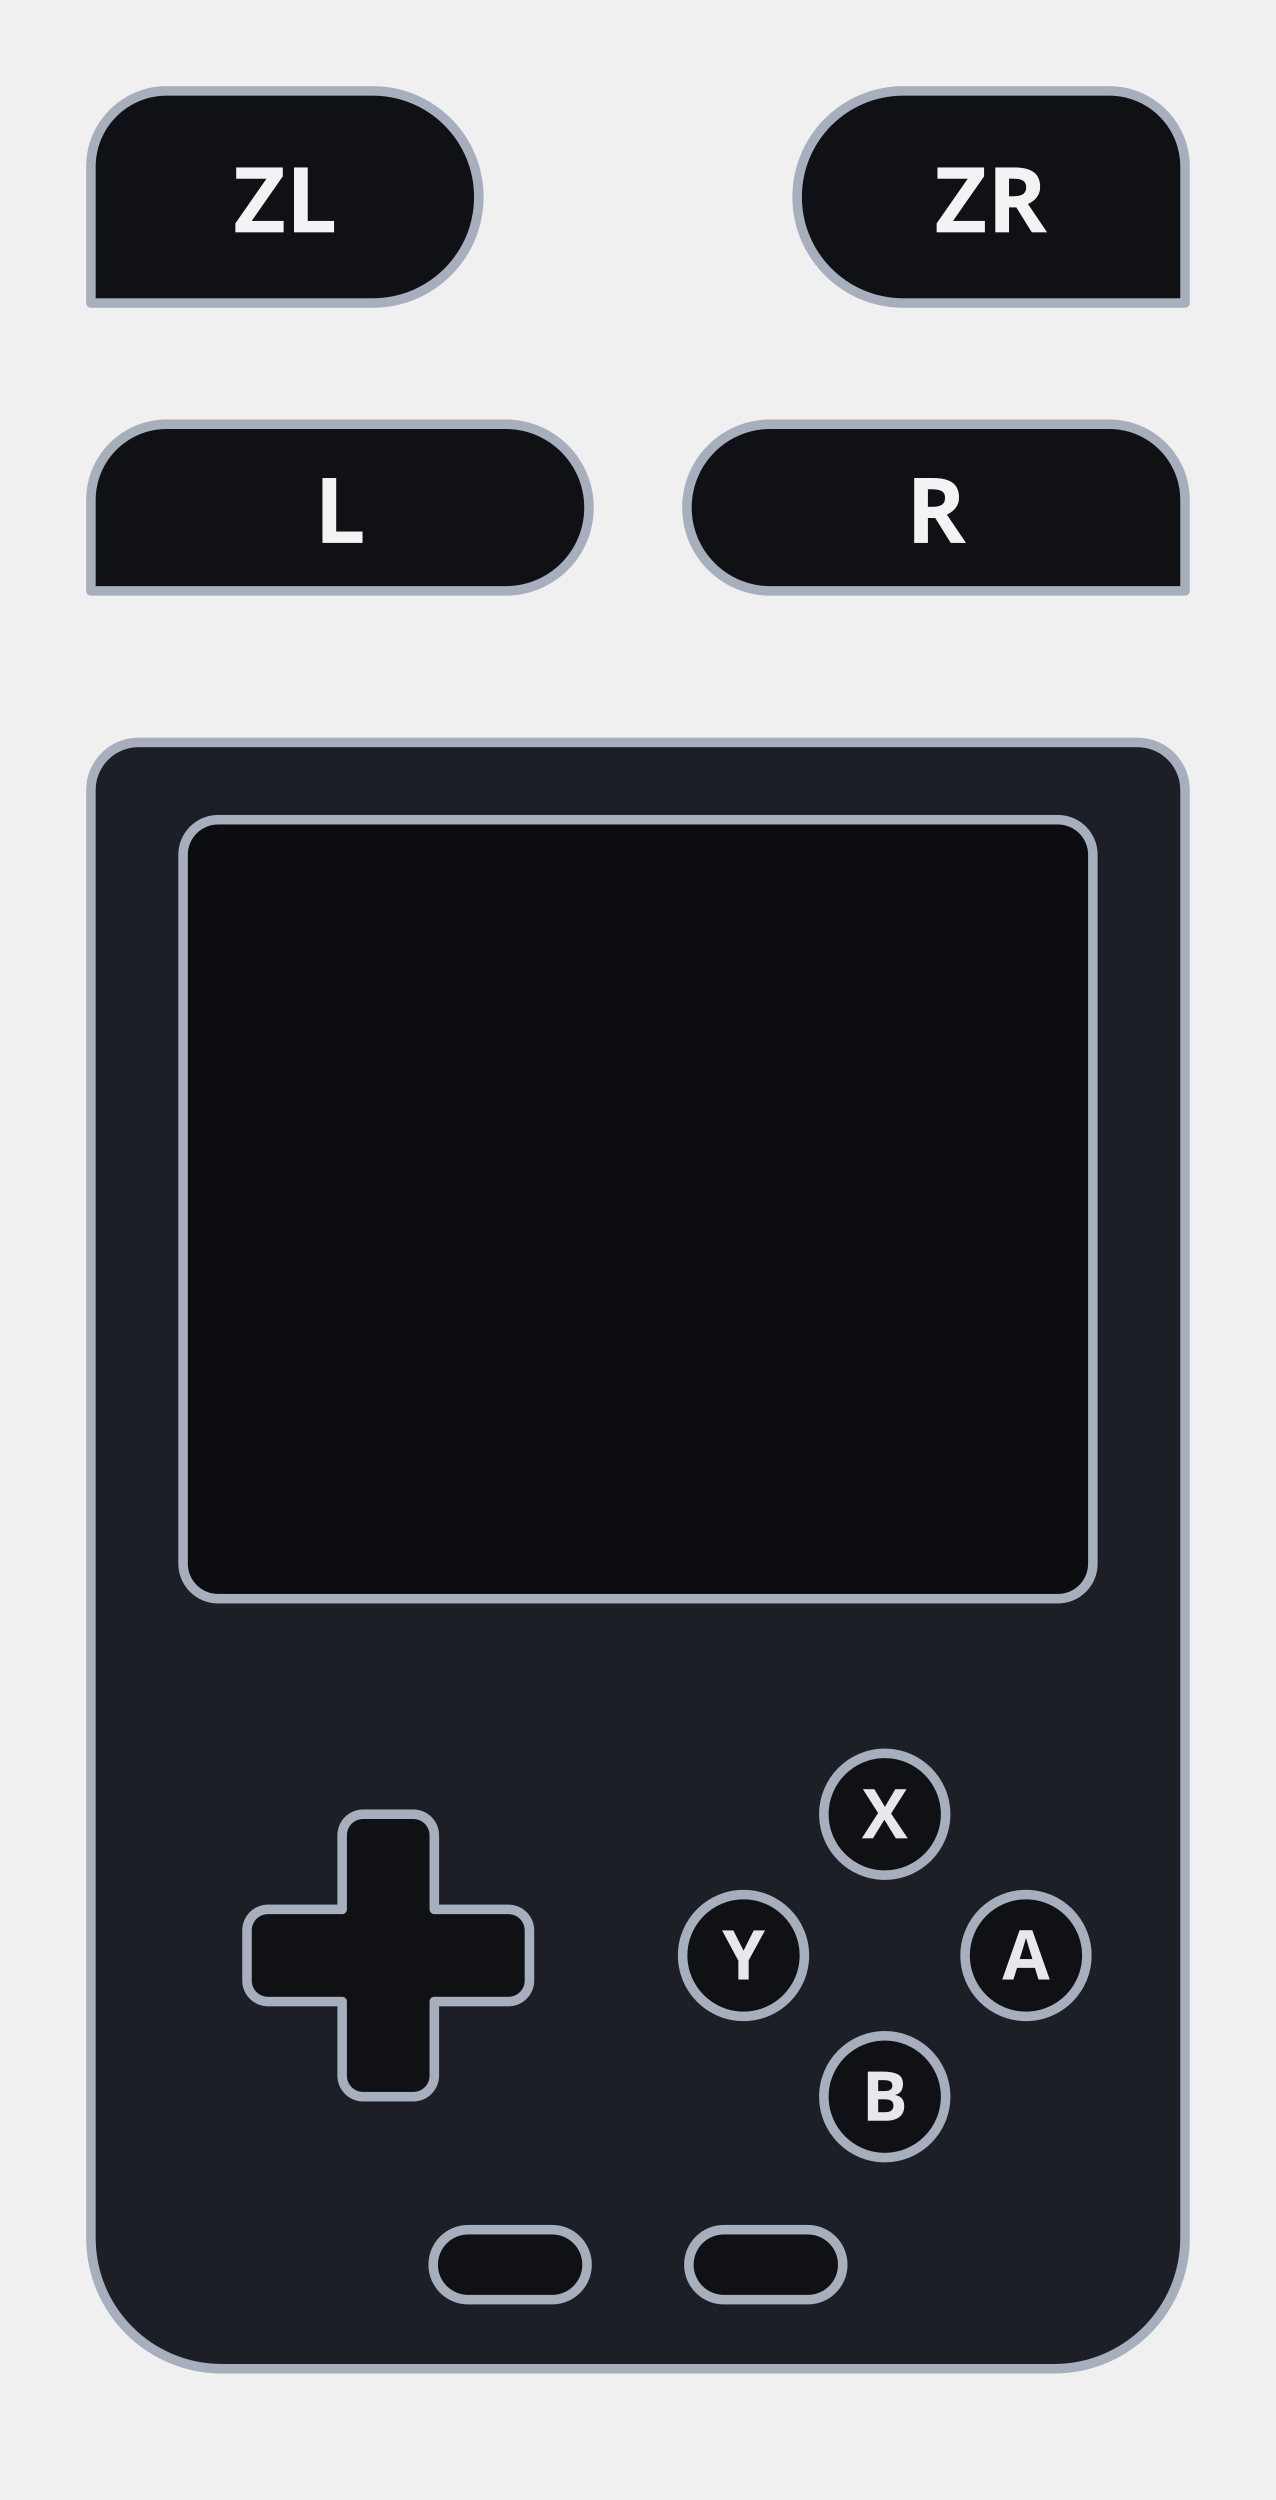
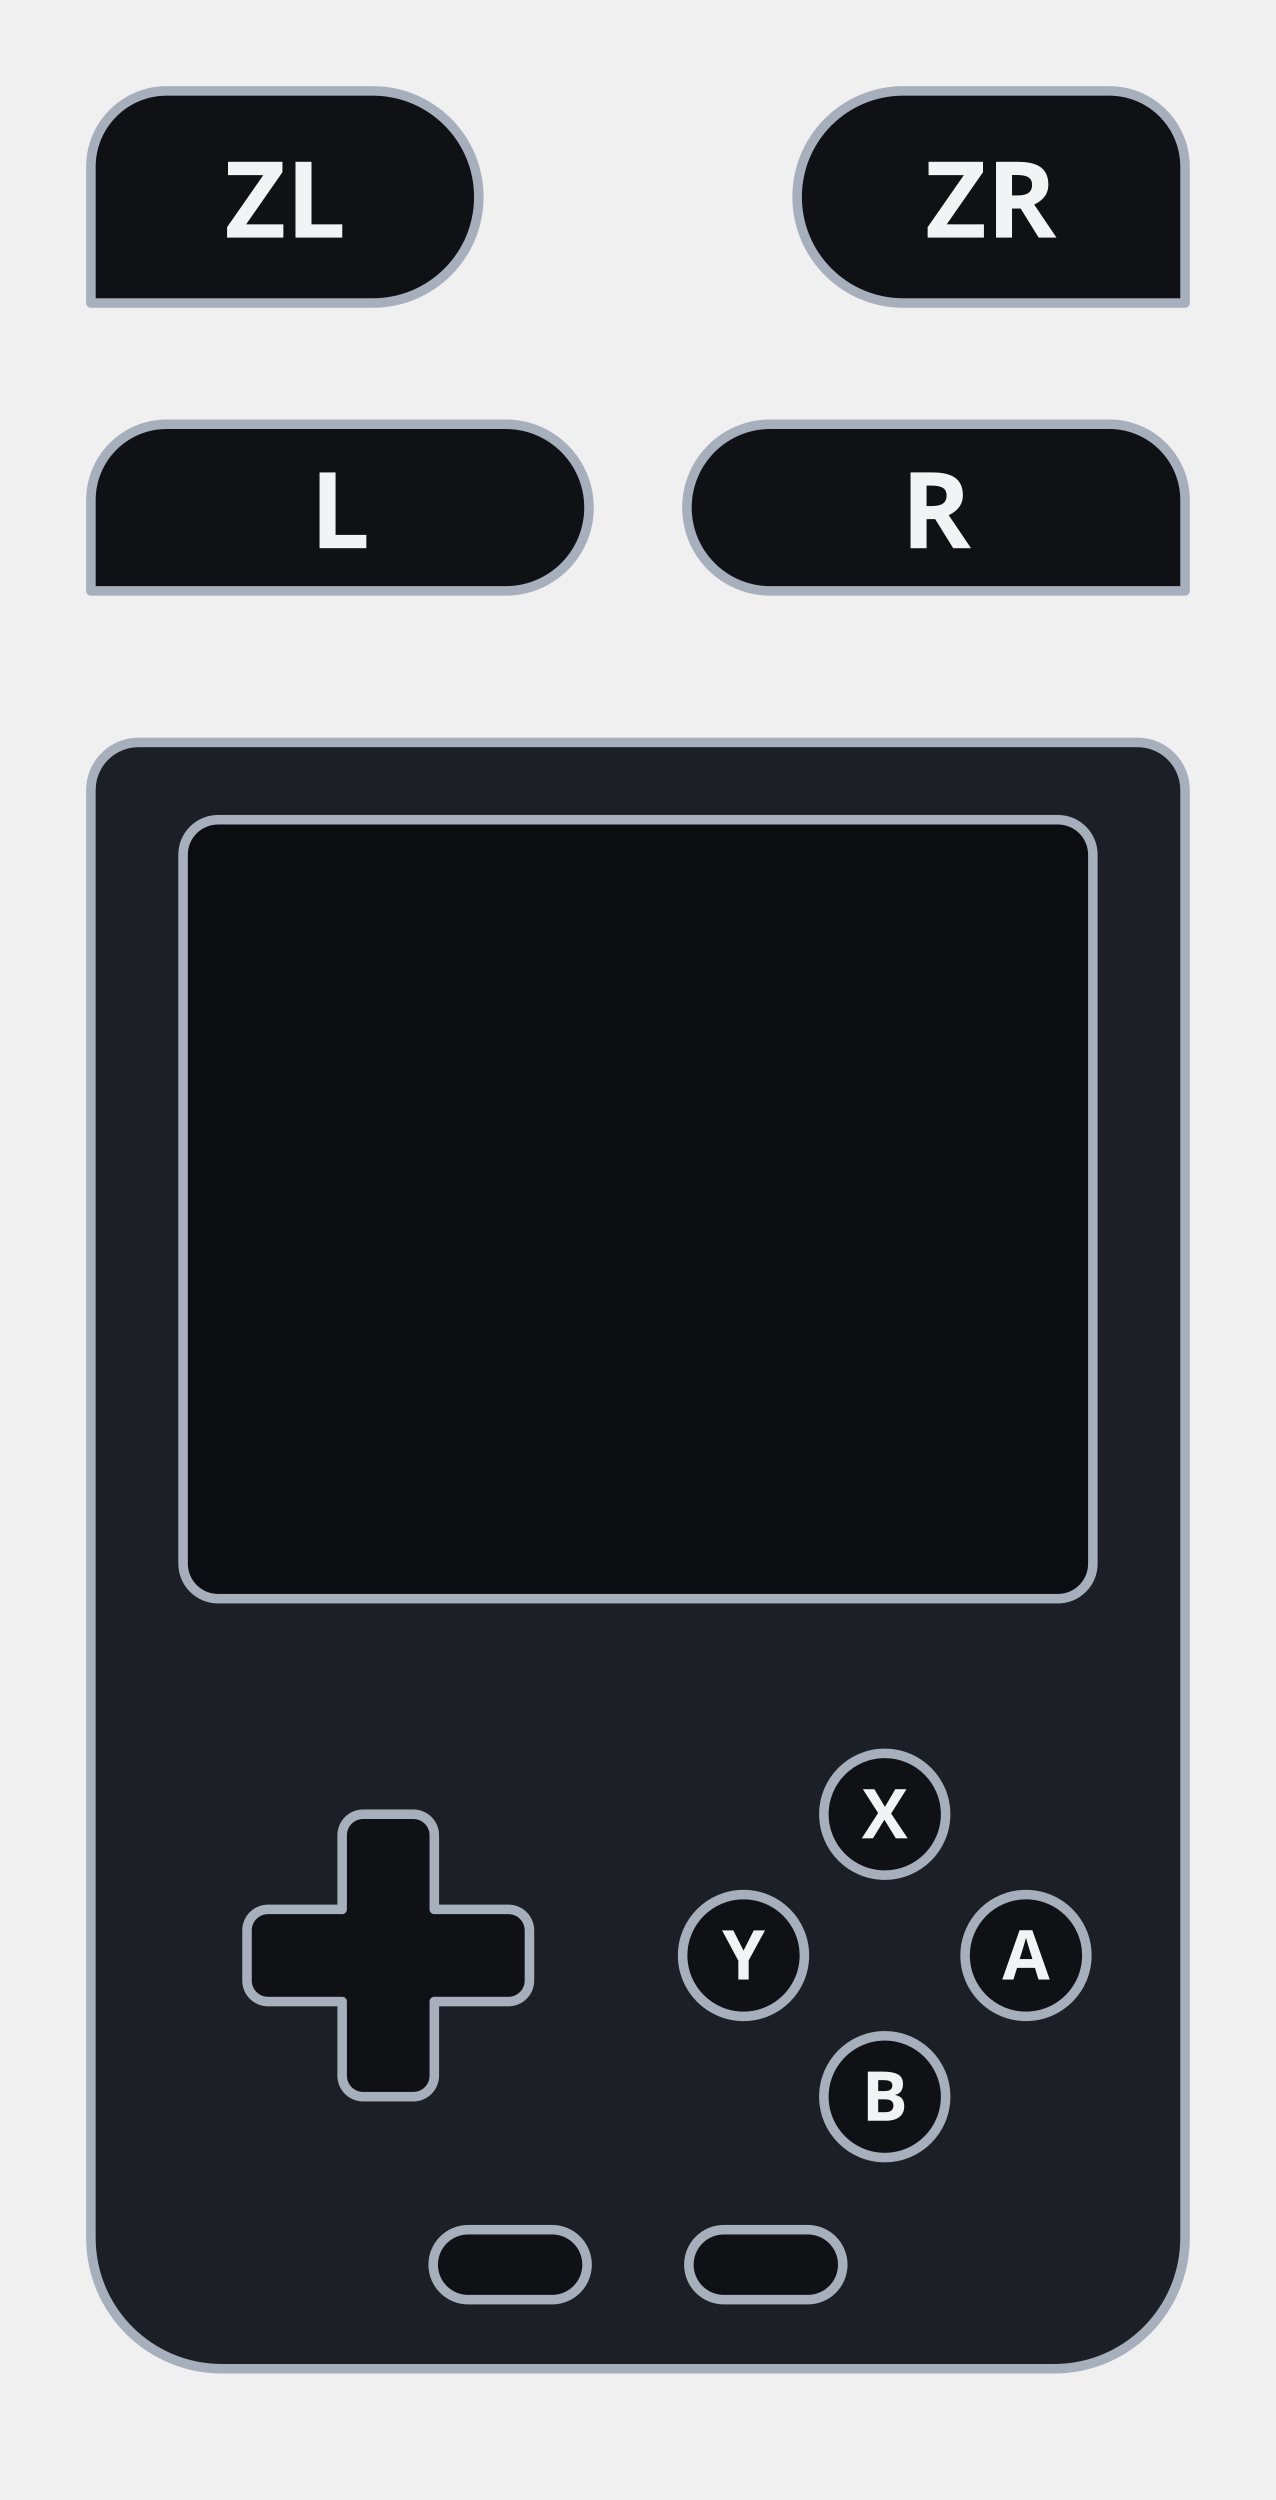
<svg xmlns="http://www.w3.org/2000/svg" width="334.382" height="655.167" viewBox="-2.39 -194.727 364.78 714.727" style="overflow:visible;display:block">
  <defs>
    <linearGradient id="pb" x1="0" y1="0" x2="0" y2="1">
      <stop offset="0" stop-color="#1C1F26" />
      <stop offset="1" stop-color="#1C1F26" />
    </linearGradient>
    <linearGradient id="rim" x1="0" y1="0" x2="0" y2="1">
      <stop offset="0" stop-color="#fff" stop-opacity=".16" />
      <stop offset=".35" stop-color="#fff" stop-opacity="0" />
    </linearGradient>
    <radialGradient id="floor">
      <stop offset="0" stop-color="#000" stop-opacity=".55" />
      <stop offset="1" stop-color="#000" stop-opacity="0" />
    </radialGradient>
  </defs>
  <defs />
  <defs />
  <path d="M37.2,17.525 H322.8 A13.6,13.6 0 0 1 336.4,31.125 V445.075 A37.4,37.4 0 0 1 299,482.475 H61 A37.4,37.4 0 0 1 23.6,445.075 V31.125 A13.6,13.6 0 0 1 37.2,17.525 Z" fill="#1C1F26" stroke="#A7AEBC" stroke-width="2.5" vector-effect="non-scaling-stroke" />
  <rect x="49.95" y="39.625" width="260.1" height="222.7" rx="10" fill="#0C0D11" stroke="#A7AEBC" stroke-width="2.5" vector-effect="non-scaling-stroke" />
  <clipPath id="dp232">
    <path d="M95.425,329.95 A6,6 0 0 1 101.425,323.95 H115.775 A6,6 0 0 1 121.775,329.95 V351.15 H142.975 A6,6 0 0 1 148.975,357.15 V371.5 A6,6 0 0 1 142.975,377.5 H121.775 V398.7 A6,6 0 0 1 115.775,404.7 H101.425 A6,6 0 0 1 95.425,398.7 V377.5 H74.225 A6,6 0 0 1 68.225,371.5 V357.15 A6,6 0 0 1 74.225,351.15 H95.425 Z" />
  </clipPath>
  <path d="M95.425,329.95 A6,6 0 0 1 101.425,323.95 H115.775 A6,6 0 0 1 121.775,329.95 V351.15 H142.975 A6,6 0 0 1 148.975,357.15 V371.5 A6,6 0 0 1 142.975,377.5 H121.775 V398.7 A6,6 0 0 1 115.775,404.7 H101.425 A6,6 0 0 1 95.425,398.7 V377.5 H74.225 A6,6 0 0 1 68.225,371.5 V357.15 A6,6 0 0 1 74.225,351.15 H95.425 Z" fill="#0F1115" stroke="#A7AEBC" stroke-width="2.5" vector-effect="non-scaling-stroke" stroke-linejoin="round" class="hDup24" display="none" />
  <rect x="95.425" y="323.95" width="26.35" height="27.2" fill="#72D6E8" clip-path="url(#dp232)" class="hDup25" display="none" />
  <path d="M95.425,329.95 A6,6 0 0 1 101.425,323.95 H115.775 A6,6 0 0 1 121.775,329.95 V351.15 H142.975 A6,6 0 0 1 148.975,357.15 V371.5 A6,6 0 0 1 142.975,377.5 H121.775 V398.7 A6,6 0 0 1 115.775,404.7 H101.425 A6,6 0 0 1 95.425,398.7 V377.5 H74.225 A6,6 0 0 1 68.225,371.5 V357.15 A6,6 0 0 1 74.225,351.15 H95.425 Z" fill="#0F1115" stroke="#A7AEBC" stroke-width="2.5" vector-effect="non-scaling-stroke" stroke-linejoin="round" class="hDdown27" display="none" />
  <rect x="95.425" y="377.5" width="26.35" height="27.2" fill="#72D6E8" clip-path="url(#dp232)" class="hDdown28" display="none" />
  <path d="M95.425,329.95 A6,6 0 0 1 101.425,323.95 H115.775 A6,6 0 0 1 121.775,329.95 V351.15 H142.975 A6,6 0 0 1 148.975,357.15 V371.5 A6,6 0 0 1 142.975,377.5 H121.775 V398.7 A6,6 0 0 1 115.775,404.7 H101.425 A6,6 0 0 1 95.425,398.7 V377.5 H74.225 A6,6 0 0 1 68.225,371.5 V357.15 A6,6 0 0 1 74.225,351.15 H95.425 Z" fill="#0F1115" stroke="#A7AEBC" stroke-width="2.5" vector-effect="non-scaling-stroke" stroke-linejoin="round" class="hDleft30" display="none" />
  <rect x="68.225" y="351.15" width="27.2" height="26.35" fill="#72D6E8" clip-path="url(#dp232)" class="hDleft31" display="none" />
  <path d="M95.425,329.95 A6,6 0 0 1 101.425,323.95 H115.775 A6,6 0 0 1 121.775,329.95 V351.15 H142.975 A6,6 0 0 1 148.975,357.15 V371.5 A6,6 0 0 1 142.975,377.5 H121.775 V398.7 A6,6 0 0 1 115.775,404.7 H101.425 A6,6 0 0 1 95.425,398.7 V377.5 H74.225 A6,6 0 0 1 68.225,371.5 V357.15 A6,6 0 0 1 74.225,351.15 H95.425 Z" fill="#0F1115" stroke="#A7AEBC" stroke-width="2.5" vector-effect="non-scaling-stroke" stroke-linejoin="round" class="hDright33" display="none" />
  <rect x="121.775" y="351.15" width="27.2" height="26.35" fill="#72D6E8" clip-path="url(#dp232)" class="hDright34" display="none" />
  <path d="M95.425,329.95 A6,6 0 0 1 101.425,323.95 H115.775 A6,6 0 0 1 121.775,329.95 V351.15 H142.975 A6,6 0 0 1 148.975,357.15 V371.5 A6,6 0 0 1 142.975,377.5 H121.775 V398.7 A6,6 0 0 1 115.775,404.7 H101.425 A6,6 0 0 1 95.425,398.7 V377.5 H74.225 A6,6 0 0 1 68.225,371.5 V357.15 A6,6 0 0 1 74.225,351.15 H95.425 Z" fill="#0F1115" stroke="#A7AEBC" stroke-width="2.5" vector-effect="non-scaling-stroke" stroke-linejoin="round" class="p8x26" />
  <mask id="Y_ring239m95" maskUnits="userSpaceOnUse" x="-5000" y="-5000" width="10000" height="10000">
    <rect x="-5000" y="-5000" width="10000" height="10000" fill="#fff" />
    <circle cx="250.55" cy="323.95" r="17.404" fill="#000" stroke="#000" stroke-width="7.636" stroke-linejoin="round" />
  </mask>
  <circle cx="250.55" cy="323.95" r="17.404" fill="none" stroke="#72D6E8" stroke-width="13.091" stroke-linejoin="round" mask="url(#Y_ring239m95)" class="hY9" display="none" />
  <circle cx="250.55" cy="323.95" r="17.404" fill="#0F1115" stroke="#A7AEBC" stroke-width="2.5" vector-effect="non-scaling-stroke" class="p3x10" />
-   <text x="250.55" y="323.95" fill="#E6E8EC" font-family="sans-serif" font-weight="700" font-size="19.666" text-anchor="middle" class="p3x11" dy="6.88">X</text>
+   <text x="250.55" y="323.95" fill="#F2F3F5" font-family="sans-serif" font-weight="700" font-size="19.666" text-anchor="middle" class="p3x11" dy="6.88">X</text>
  <mask id="X_ring238m94" maskUnits="userSpaceOnUse" x="-5000" y="-5000" width="10000" height="10000">
    <rect x="-5000" y="-5000" width="10000" height="10000" fill="#fff" />
    <circle cx="210.175" cy="364.325" r="17.404" fill="#000" stroke="#000" stroke-width="7.636" stroke-linejoin="round" />
  </mask>
  <circle cx="210.175" cy="364.325" r="17.404" fill="none" stroke="#72D6E8" stroke-width="13.091" stroke-linejoin="round" mask="url(#X_ring238m94)" class="hX6" display="none" />
  <circle cx="210.175" cy="364.325" r="17.404" fill="#0F1115" stroke="#A7AEBC" stroke-width="2.5" vector-effect="non-scaling-stroke" class="p2x7" />
-   <text x="210.175" y="364.325" fill="#E6E8EC" font-family="sans-serif" font-weight="700" font-size="19.666" text-anchor="middle" class="p2x8" dy="6.88">Y</text>
+   <text x="210.175" y="364.325" fill="#F2F3F5" font-family="sans-serif" font-weight="700" font-size="19.666" text-anchor="middle" class="p2x8" dy="6.88">Y</text>
  <mask id="B_ring237m93" maskUnits="userSpaceOnUse" x="-5000" y="-5000" width="10000" height="10000">
    <rect x="-5000" y="-5000" width="10000" height="10000" fill="#fff" />
    <circle cx="290.925" cy="364.325" r="17.404" fill="#000" stroke="#000" stroke-width="7.636" stroke-linejoin="round" />
  </mask>
  <circle cx="290.925" cy="364.325" r="17.404" fill="none" stroke="#72D6E8" stroke-width="13.091" stroke-linejoin="round" mask="url(#B_ring237m93)" class="hB3" display="none" />
  <circle cx="290.925" cy="364.325" r="17.404" fill="#0F1115" stroke="#A7AEBC" stroke-width="2.5" vector-effect="non-scaling-stroke" class="p1x4" />
-   <text x="290.925" y="364.325" fill="#E6E8EC" font-family="sans-serif" font-weight="700" font-size="19.666" text-anchor="middle" class="p1x5" dy="6.88">A</text>
+   <text x="290.925" y="364.325" fill="#F2F3F5" font-family="sans-serif" font-weight="700" font-size="19.666" text-anchor="middle" class="p1x5" dy="6.88">A</text>
  <mask id="A_ring236m92" maskUnits="userSpaceOnUse" x="-5000" y="-5000" width="10000" height="10000">
    <rect x="-5000" y="-5000" width="10000" height="10000" fill="#fff" />
    <circle cx="250.55" cy="404.7" r="17.404" fill="#000" stroke="#000" stroke-width="7.636" stroke-linejoin="round" />
  </mask>
  <circle cx="250.55" cy="404.7" r="17.404" fill="none" stroke="#72D6E8" stroke-width="13.091" stroke-linejoin="round" mask="url(#A_ring236m92)" class="hA0" display="none" />
  <circle cx="250.55" cy="404.7" r="17.404" fill="#0F1115" stroke="#A7AEBC" stroke-width="2.5" vector-effect="non-scaling-stroke" class="p0x1" />
-   <text x="250.55" y="404.7" fill="#E6E8EC" font-family="sans-serif" font-weight="700" font-size="19.666" text-anchor="middle" class="p0x2" dy="6.88">B</text>
+   <text x="250.55" y="404.7" fill="#F2F3F5" font-family="sans-serif" font-weight="700" font-size="19.666" text-anchor="middle" class="p0x2" dy="6.88">B</text>
  <mask id="SELECT_ring251m101" maskUnits="userSpaceOnUse" x="-5000" y="-5000" width="10000" height="10000">
    <rect x="-5000" y="-5000" width="10000" height="10000" fill="#fff" />
    <rect x="121.45" y="442.725" width="44" height="20" rx="10" fill="#000" stroke="#000" stroke-width="7.636" stroke-linejoin="round" />
  </mask>
  <rect x="121.45" y="442.725" width="44" height="20" rx="10" fill="none" stroke="#72D6E8" stroke-width="13.091" stroke-linejoin="round" mask="url(#SELECT_ring251m101)" class="hSELECT38" display="none" />
  <rect x="121.45" y="442.725" width="44" height="20" rx="10" fill="#0F1115" stroke="#A7AEBC" stroke-width="2.5" vector-effect="non-scaling-stroke" class="p13x39" />
  <mask id="START_ring250m100" maskUnits="userSpaceOnUse" x="-5000" y="-5000" width="10000" height="10000">
    <rect x="-5000" y="-5000" width="10000" height="10000" fill="#fff" />
    <rect x="194.55" y="442.725" width="44" height="20" rx="10" fill="#000" stroke="#000" stroke-width="7.636" stroke-linejoin="round" />
  </mask>
  <rect x="194.55" y="442.725" width="44" height="20" rx="10" fill="none" stroke="#72D6E8" stroke-width="13.091" stroke-linejoin="round" mask="url(#START_ring250m100)" class="hSTART36" display="none" />
  <rect x="194.55" y="442.725" width="44" height="20" rx="10" fill="#0F1115" stroke="#A7AEBC" stroke-width="2.5" vector-effect="non-scaling-stroke" class="p12x37" />
  <mask id="LB_ring240m96" maskUnits="userSpaceOnUse" x="-5000" y="-5000" width="10000" height="10000">
    <rect x="-5000" y="-5000" width="10000" height="10000" fill="#fff" />
    <path d="M23.6,-25.792 V-51.782 A21.658,21.658 0 0 1 45.258,-73.44 H142.176 A23.824,23.824 0 0 1 142.176,-25.792 Z" fill="#000" stroke="#000" stroke-width="7.636" stroke-linejoin="round" />
  </mask>
  <path d="M23.6,-25.792 V-51.782 A21.658,21.658 0 0 1 45.258,-73.44 H142.176 A23.824,23.824 0 0 1 142.176,-25.792 Z" fill="none" stroke="#72D6E8" stroke-width="13.091" stroke-linejoin="round" mask="url(#LB_ring240m96)" class="hLB12" display="none" />
  <path d="M23.6,-25.792 V-51.782 A21.658,21.658 0 0 1 45.258,-73.44 H142.176 A23.824,23.824 0 0 1 142.176,-25.792 Z" fill="#0F1115" stroke="#A7AEBC" stroke-width="2.5" vector-effect="non-scaling-stroke" stroke-linejoin="round" class="p4x13" />
-   <text x="94.8" y="-48.616" fill="#F2F3F5" font-family="sans-serif" font-weight="700" font-size="25.99" text-anchor="middle" class="p4x14" dy="9.10">L</text>
+   <text x="94.8" y="-48.616" fill="#F2F3F5" font-family="sans-serif" font-weight="700" font-size="30.322" text-anchor="middle" class="p4x14" dy="10.61">L</text>
  <mask id="LT_ring242m98" maskUnits="userSpaceOnUse" x="-5000" y="-5000" width="10000" height="10000">
    <rect x="-5000" y="-5000" width="10000" height="10000" fill="#fff" />
    <path d="M23.6,-108.094 V-147.079 A21.658,21.658 0 0 1 45.258,-168.737 H104.35 A30.322,30.322 0 0 1 104.35,-108.094 Z" fill="#000" stroke="#000" stroke-width="7.636" stroke-linejoin="round" />
  </mask>
  <path d="M23.6,-108.094 V-147.079 A21.658,21.658 0 0 1 45.258,-168.737 H104.35 A30.322,30.322 0 0 1 104.35,-108.094 Z" fill="none" stroke="#72D6E8" stroke-width="13.091" stroke-linejoin="round" mask="url(#LT_ring242m98)" class="hLT18" display="none" />
  <path d="M23.6,-108.094 V-147.079 A21.658,21.658 0 0 1 45.258,-168.737 H104.35 A30.322,30.322 0 0 1 104.35,-108.094 Z" fill="#0F1115" stroke="#A7AEBC" stroke-width="2.5" vector-effect="non-scaling-stroke" stroke-linejoin="round" class="p6x19" />
-   <text x="79.136" y="-137.416" fill="#F2F3F5" font-family="sans-serif" font-weight="700" font-size="25.99" text-anchor="middle" class="p6x20" dy="9.10">ZL</text>
+   <text x="79.136" y="-137.416" fill="#F2F3F5" font-family="sans-serif" font-weight="700" font-size="30.322" text-anchor="middle" class="p6x20" dy="10.61">ZL</text>
  <mask id="RB_ring241m97" maskUnits="userSpaceOnUse" x="-5000" y="-5000" width="10000" height="10000">
    <rect x="-5000" y="-5000" width="10000" height="10000" fill="#fff" />
    <path d="M336.4,-25.792 V-51.782 A21.658,21.658 0 0 0 314.742,-73.44 H217.824 A23.824,23.824 0 0 0 217.824,-25.792 Z" fill="#000" stroke="#000" stroke-width="7.636" stroke-linejoin="round" />
  </mask>
  <path d="M336.4,-25.792 V-51.782 A21.658,21.658 0 0 0 314.742,-73.44 H217.824 A23.824,23.824 0 0 0 217.824,-25.792 Z" fill="none" stroke="#72D6E8" stroke-width="13.091" stroke-linejoin="round" mask="url(#RB_ring241m97)" class="hRB15" display="none" />
  <path d="M336.4,-25.792 V-51.782 A21.658,21.658 0 0 0 314.742,-73.44 H217.824 A23.824,23.824 0 0 0 217.824,-25.792 Z" fill="#0F1115" stroke="#A7AEBC" stroke-width="2.5" vector-effect="non-scaling-stroke" stroke-linejoin="round" class="p5x16" />
-   <text x="265.2" y="-48.616" fill="#F2F3F5" font-family="sans-serif" font-weight="700" font-size="25.99" text-anchor="middle" class="p5x17" dy="9.10">R</text>
+   <text x="265.2" y="-48.616" fill="#F2F3F5" font-family="sans-serif" font-weight="700" font-size="30.322" text-anchor="middle" class="p5x17" dy="10.61">R</text>
  <mask id="RT_ring243m99" maskUnits="userSpaceOnUse" x="-5000" y="-5000" width="10000" height="10000">
    <rect x="-5000" y="-5000" width="10000" height="10000" fill="#fff" />
    <path d="M336.4,-108.094 V-147.079 A21.658,21.658 0 0 0 314.742,-168.737 H255.65 A30.322,30.322 0 0 0 255.65,-108.094 Z" fill="#000" stroke="#000" stroke-width="7.636" stroke-linejoin="round" />
  </mask>
  <path d="M336.4,-108.094 V-147.079 A21.658,21.658 0 0 0 314.742,-168.737 H255.65 A30.322,30.322 0 0 0 255.65,-108.094 Z" fill="none" stroke="#72D6E8" stroke-width="13.091" stroke-linejoin="round" mask="url(#RT_ring243m99)" class="hRT21" display="none" />
  <path d="M336.4,-108.094 V-147.079 A21.658,21.658 0 0 0 314.742,-168.737 H255.65 A30.322,30.322 0 0 0 255.65,-108.094 Z" fill="#0F1115" stroke="#A7AEBC" stroke-width="2.5" vector-effect="non-scaling-stroke" stroke-linejoin="round" class="p7x22" />
-   <text x="280.864" y="-137.416" fill="#F2F3F5" font-family="sans-serif" font-weight="700" font-size="25.99" text-anchor="middle" class="p7x23" dy="9.10">ZR</text>
+   <text x="280.864" y="-137.416" fill="#F2F3F5" font-family="sans-serif" font-weight="700" font-size="30.322" text-anchor="middle" class="p7x23" dy="10.61">ZR</text>
</svg>
